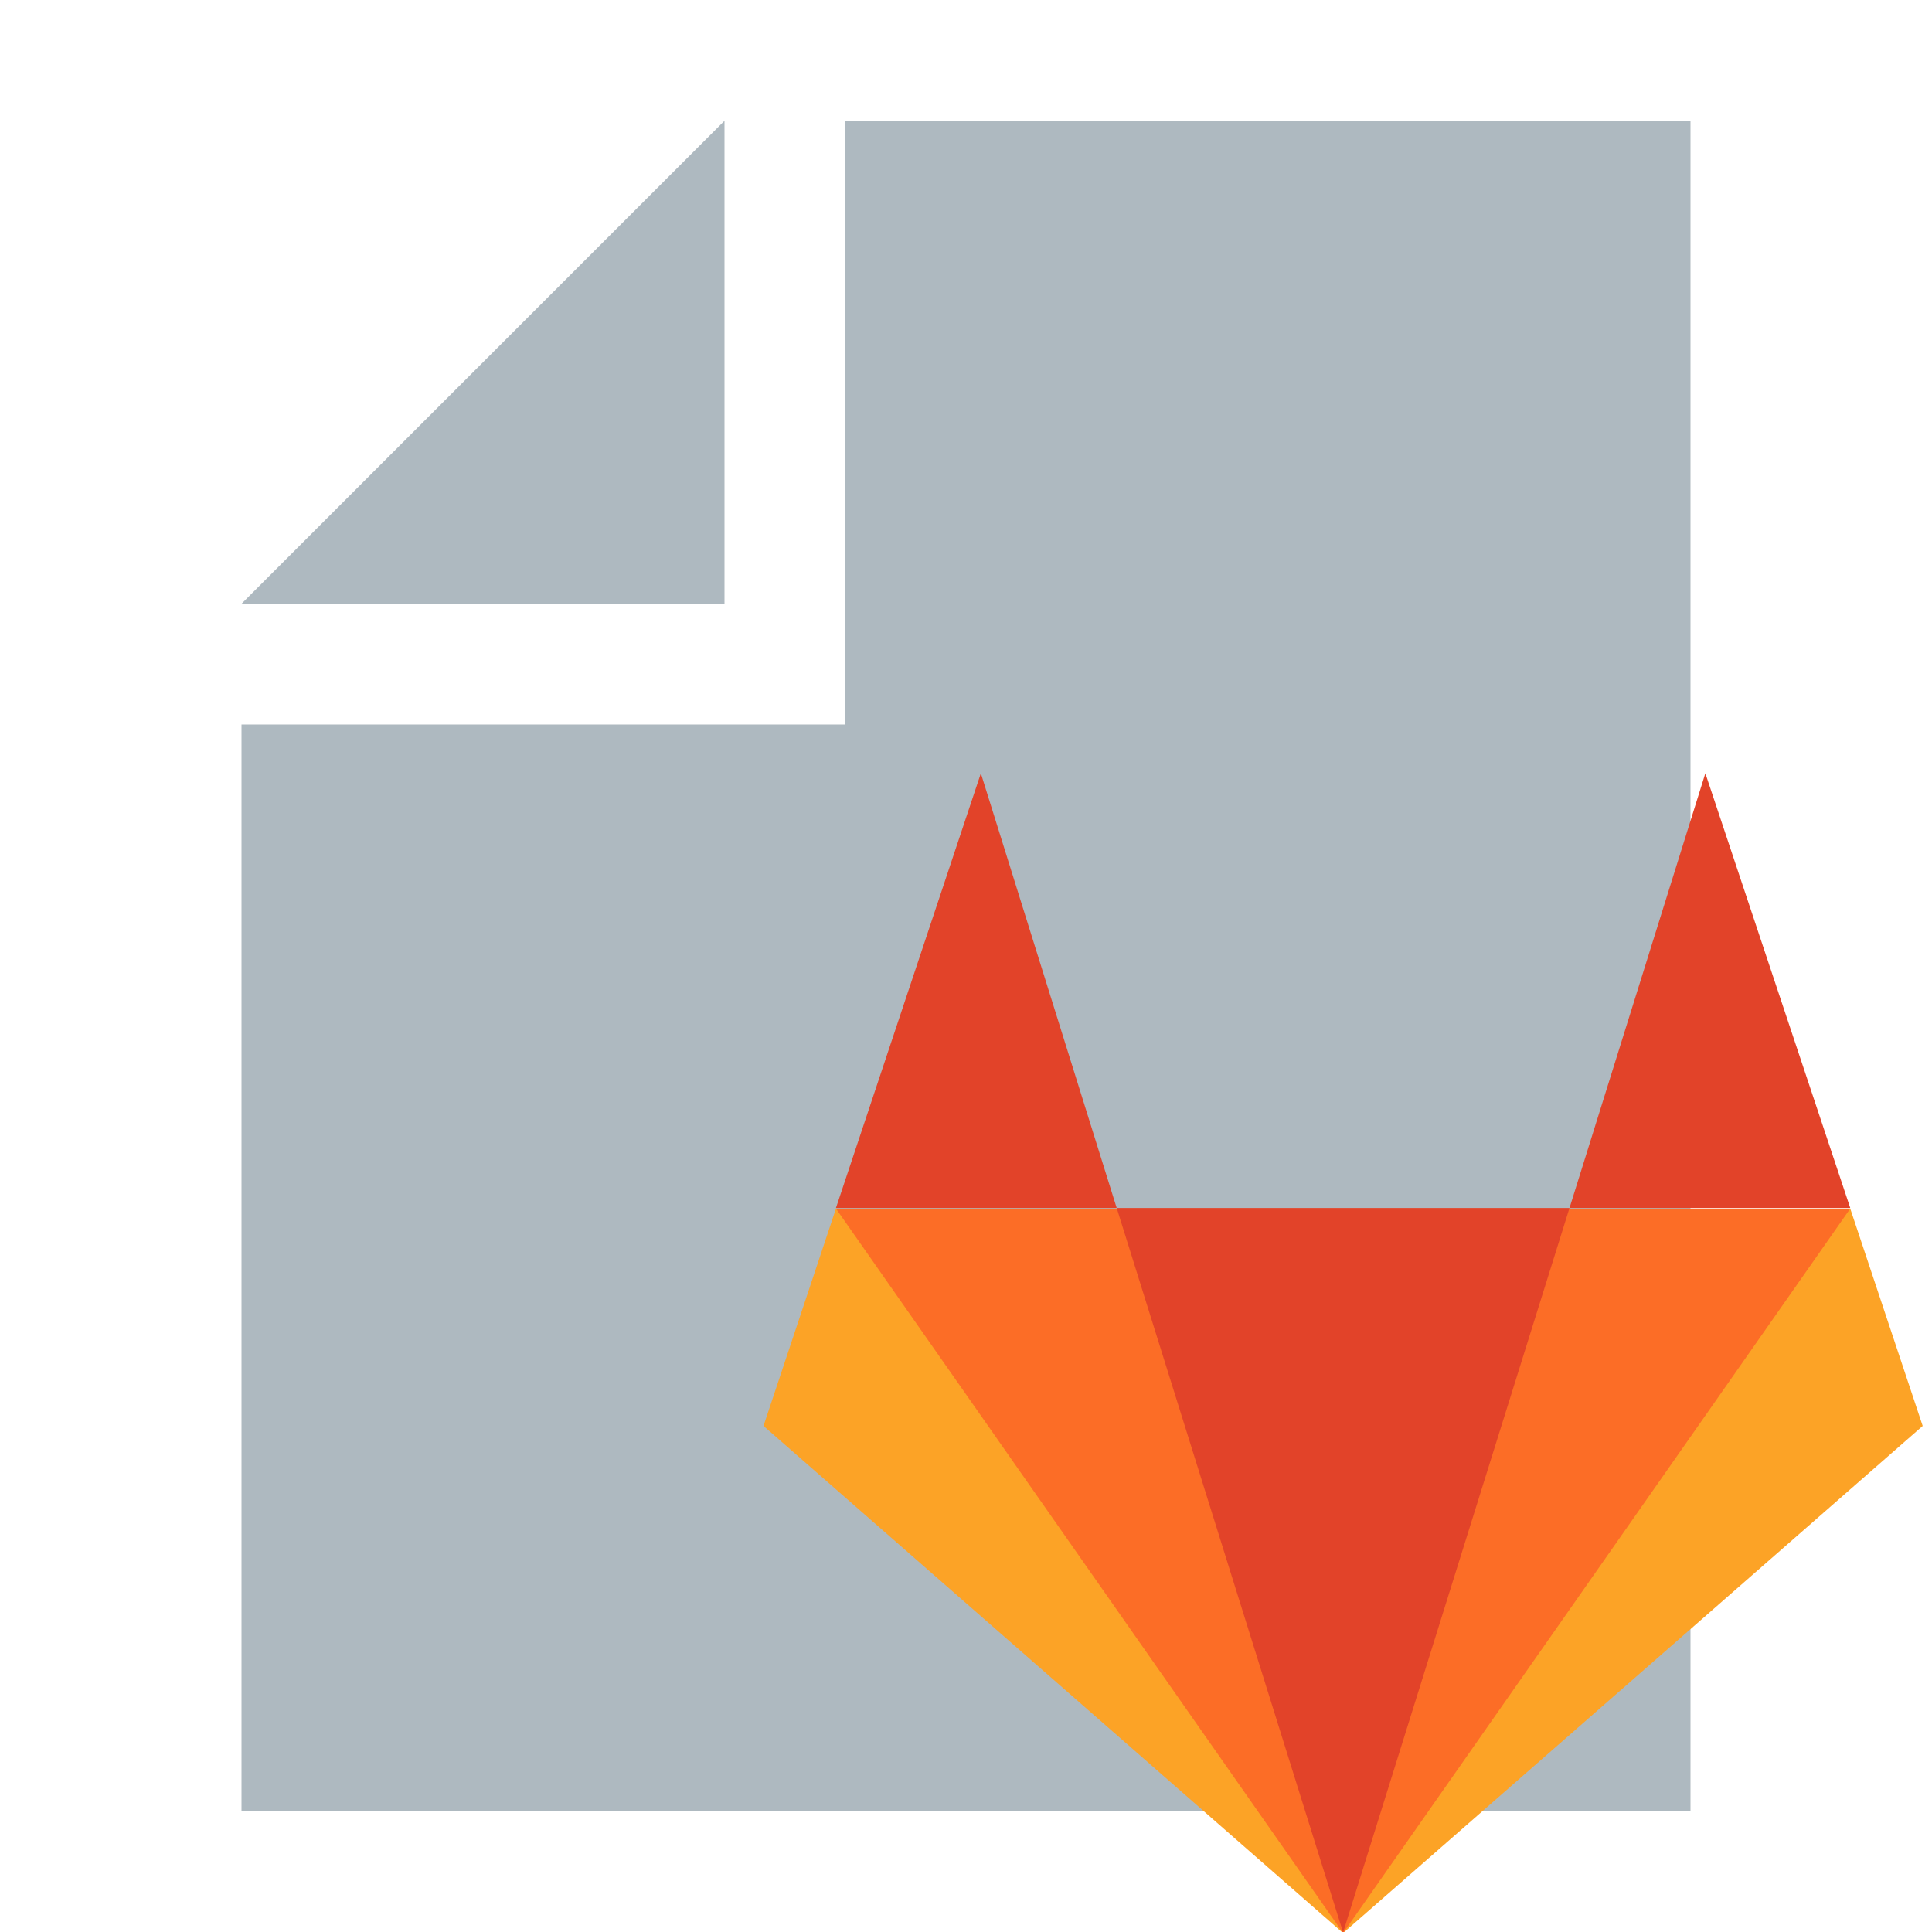
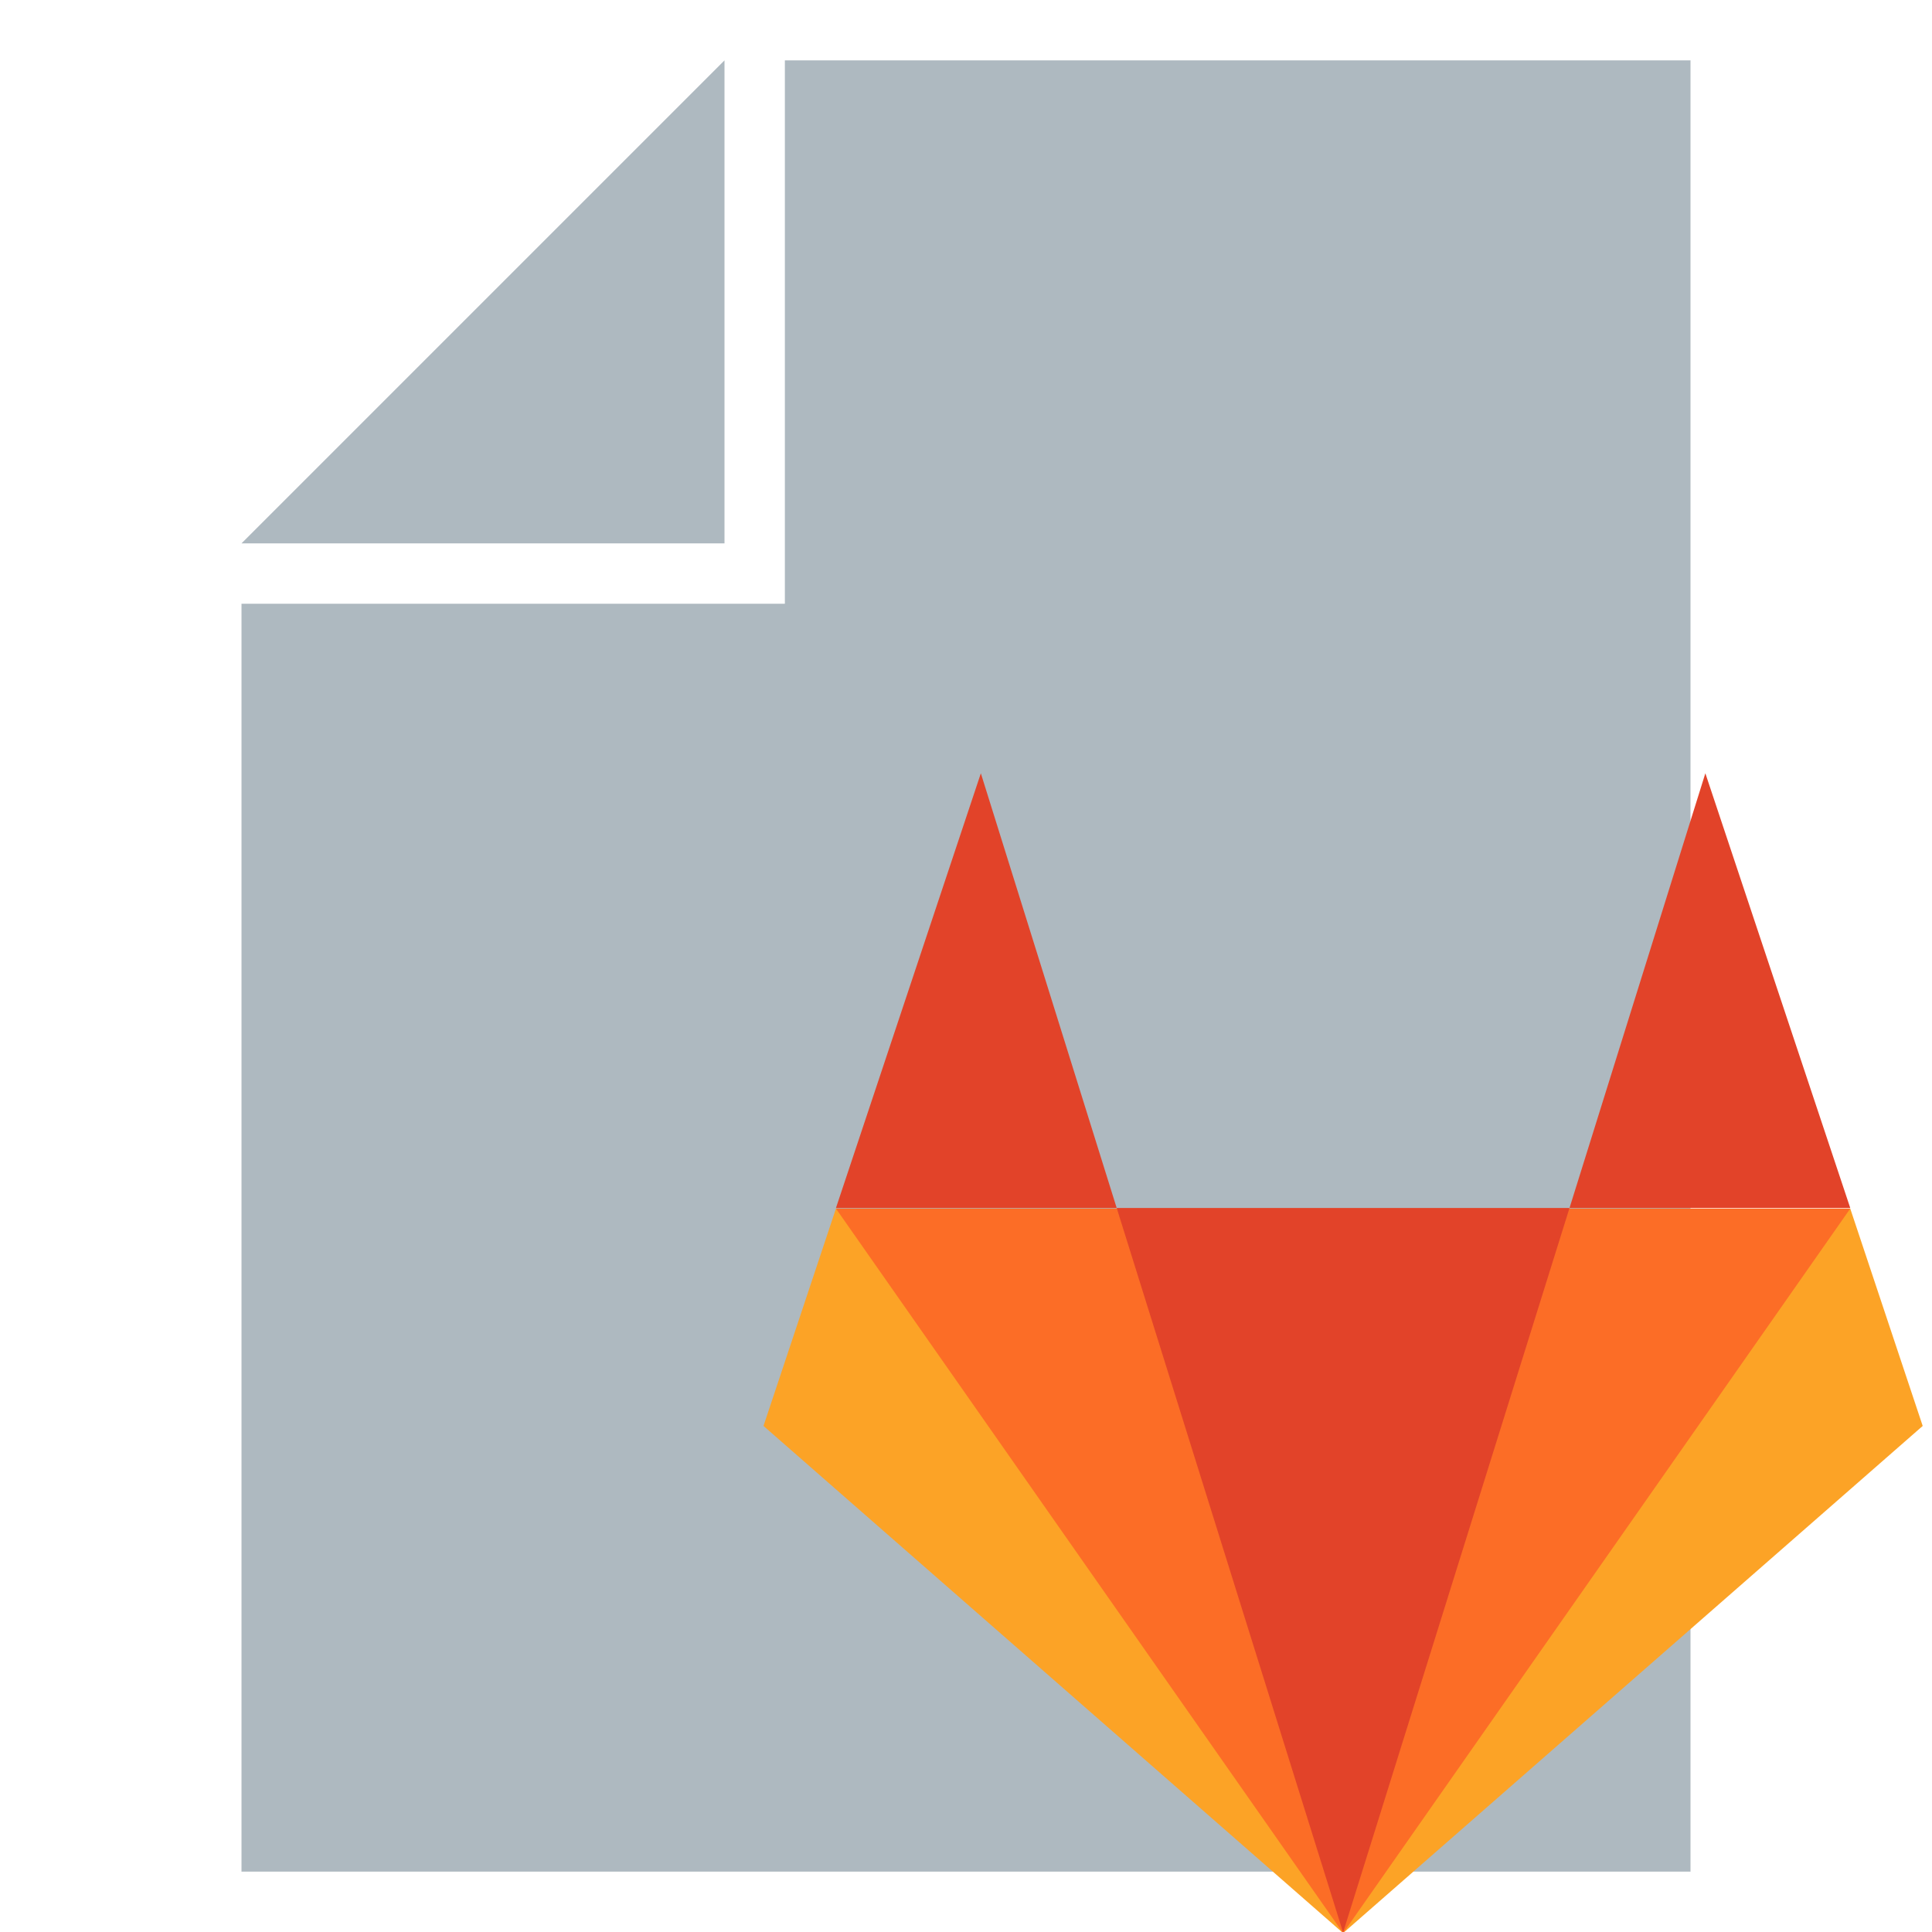
<svg xmlns="http://www.w3.org/2000/svg" viewBox="0 0 32 32">
-   <path fill="#9aa7b0" opacity=".8" style="isolation: isolate" d="M 12 2 L 4 10 h 8 V 0 z" />
-   <path fill="#9aa7b0" opacity=".8" style="isolation: isolate" d="M 14 2 v 10 H 4 v 18 h 24 V 2" />
+   <path fill="#9aa7b0" opacity=".8" style="isolation: isolate" d="M 12 1 L 4 9 h 8 V 0 z" />
+   <path fill="#9aa7b0" opacity=".8" style="isolation: isolate" d="M 13 1 v 9 H 4 v 21 h 24 V 1" />
  <g transform="matrix(0.1,0,0,0.1,13.6,12.8)">
    <path transform="matrix(0.6,0,0,0.6,-15.6,88.8)" fill="#fca326" d="M 170.1 172.3 L 10.1 32.3 l 20 -60 h 280 l 20 60 z" />
    <path transform="matrix(0.6,0,0,0.6,-15.6,88.8)" fill="#fc6d26" d="M 170.1 172.3 L 30.1 -27.7 h 280 z" />
    <path transform="matrix(0.6,0,0,0.6,-15.6,59)" fill="#e24329" d="M 170.1 221.8 L 70.1 -98.2 L 30.1 21.8 h 280 L 270.1 -98.2 z" />
  </g>
</svg>
